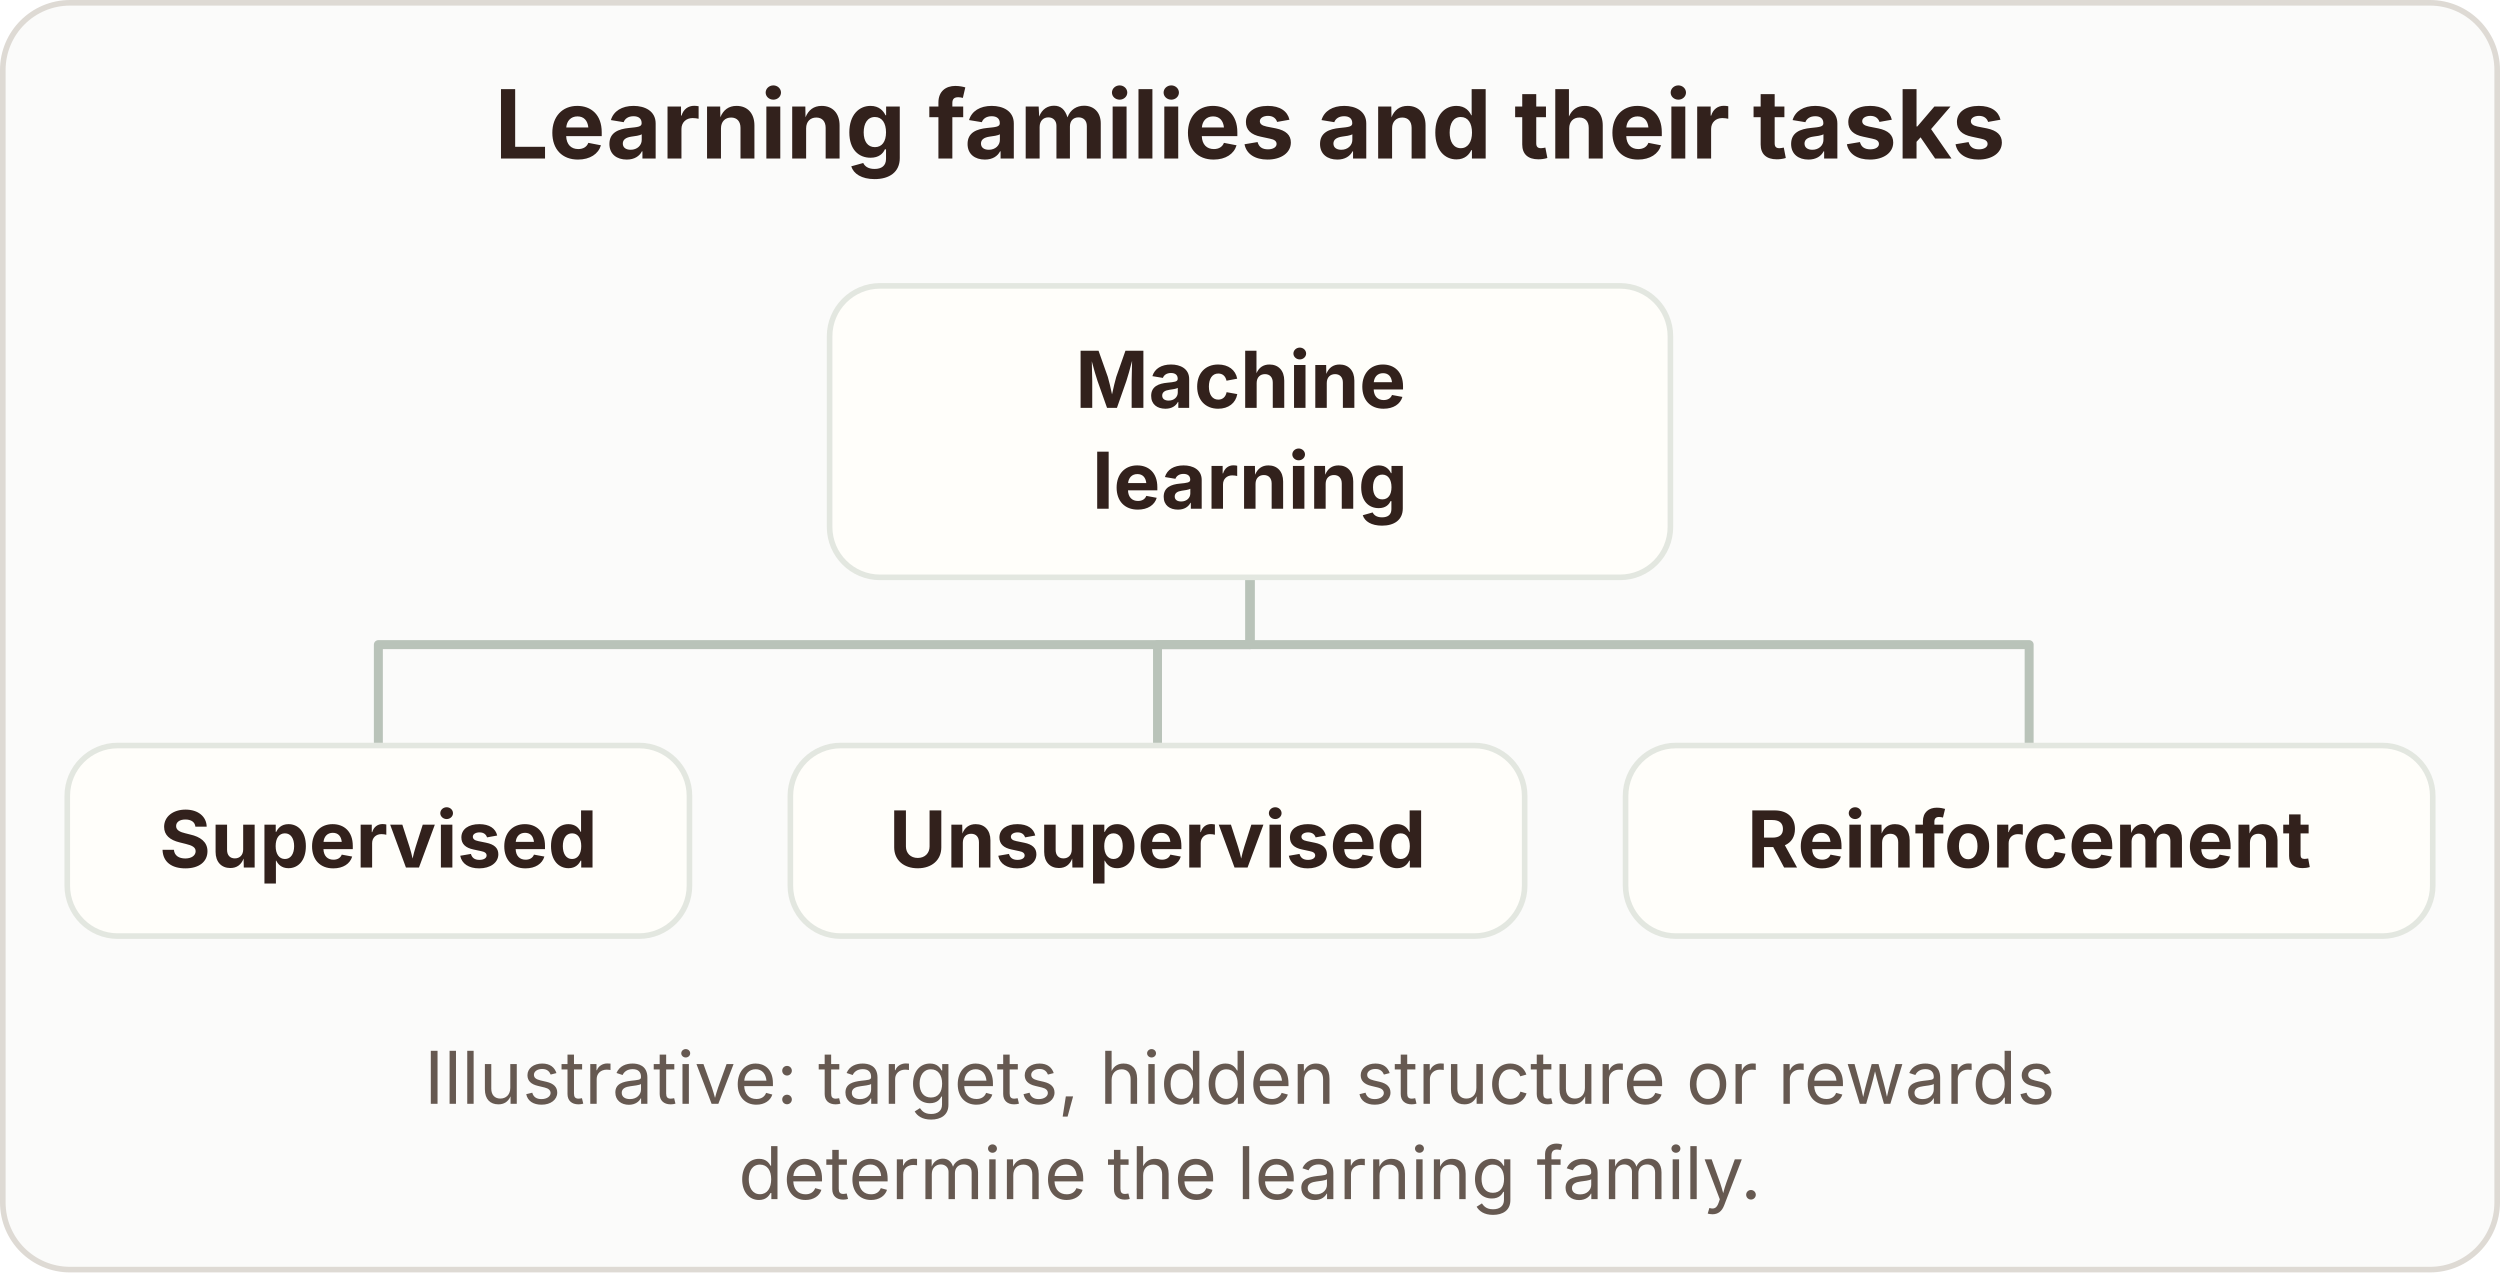
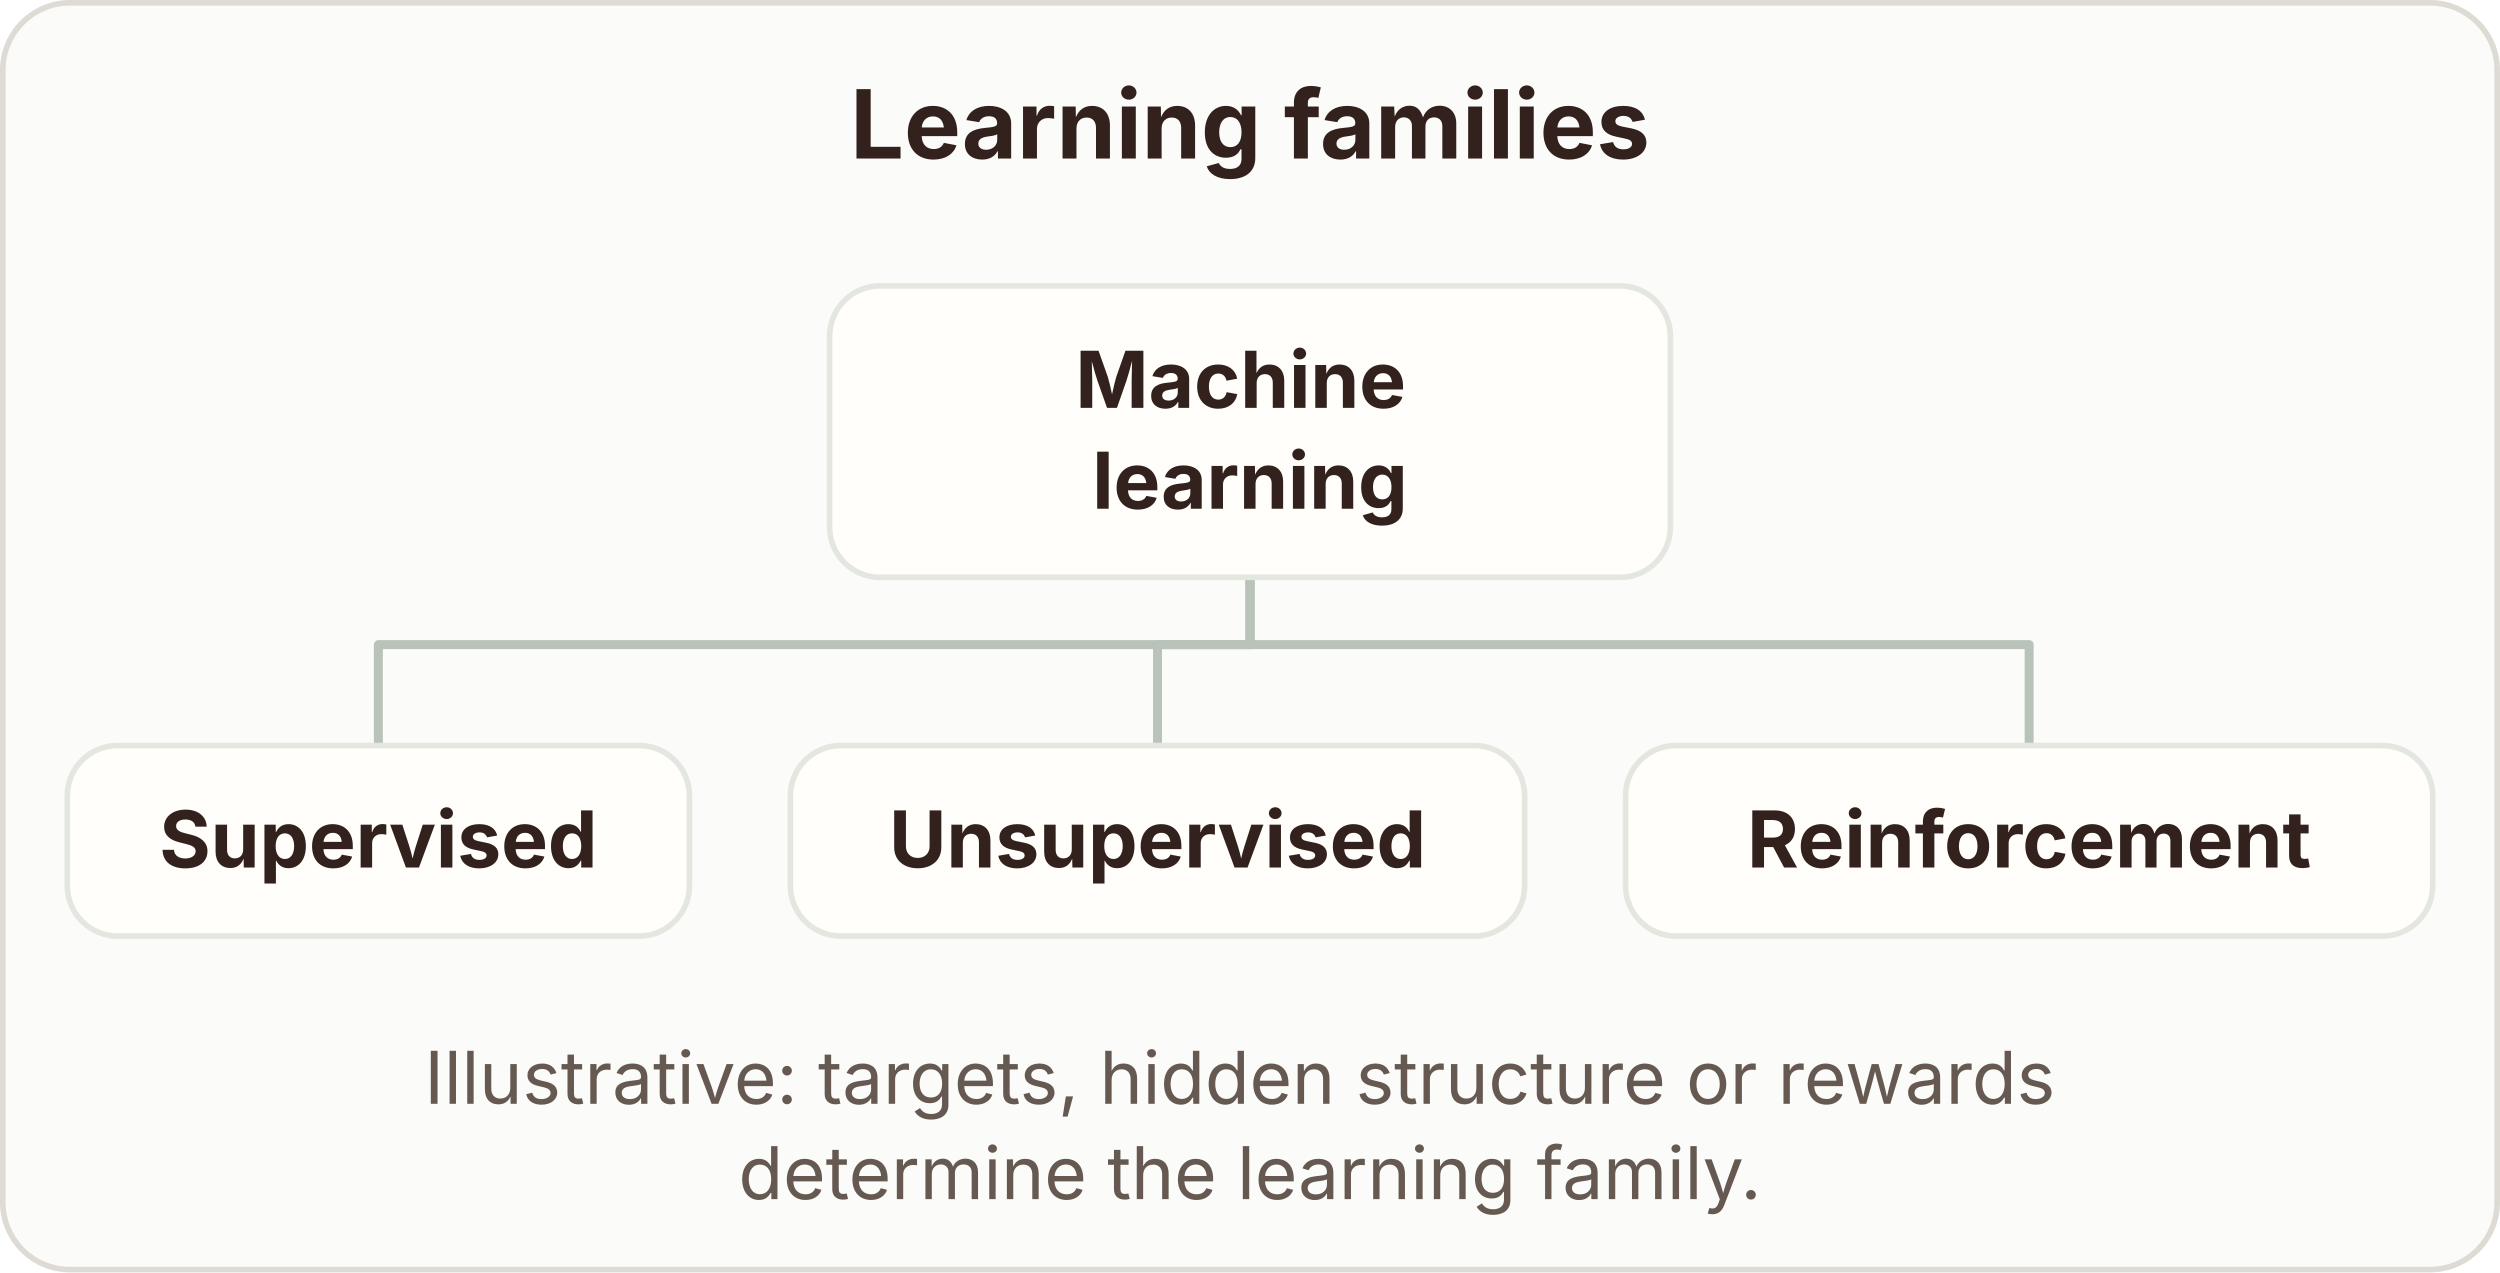
- <svg xmlns="http://www.w3.org/2000/svg" width="446" height="227" viewBox="0 0 446 227" role="img" aria-label="Learning families and their tasks Root: Machine learning Machine learning → Supervised Machine learning → Unsupervised Machine learning → Reinforcement Illustrative: targets, hidden structure or rewards determine the learning family." font-family="Inter, Liberation Sans, Arial, sans-serif" style="display:block;max-width:none;margin-inline:auto;--color-ink:#202723;--color-ink-2:#5d675f;--color-line:#e3e7e0;--viz-surface:#fffefa" data-tutor-diagram="tree">
+ <svg xmlns="http://www.w3.org/2000/svg" width="446" height="227" viewBox="0 0 446 227" role="img" aria-label="Learning families Root: Machine learning Machine learning → Supervised Machine learning → Unsupervised Machine learning → Reinforcement Illustrative: targets, hidden structure or rewards determine the learning family." font-family="Inter, Liberation Sans, Arial, sans-serif" style="display:block;max-width:none;margin-inline:auto;--color-ink:#202723;--color-ink-2:#5d675f;--color-line:#e3e7e0;--viz-surface:#fffefa" data-tutor-diagram="tree">
  <rect x="0.5" y="0.5" width="445" height="226" rx="12" fill="var(--viz-surface, #fbfbfa)" stroke="var(--color-line, #dedad4)" />
  <text x="223" y="22.5" fill="var(--color-ink, #32211c)" font-size="17" font-weight="700" text-anchor="middle">
-     <tspan x="223" y="28.28">Learning families and their tasks</tspan>
+     <tspan x="223" y="28.28">Learning families</tspan>
  </text>
  <g transform="translate(0 39)">
    <g data-tutor-edge="m:s">
      <polyline points="223,64 223,76 67.5,76 67.5,94" fill="none" stroke="#b9c3b9" stroke-width="1.6" stroke-linecap="round" stroke-linejoin="round" />
    </g>
    <g data-tutor-edge="m:u">
      <polyline points="223,64 223,76 206.5,76 206.5,94" fill="none" stroke="#b9c3b9" stroke-width="1.6" stroke-linecap="round" stroke-linejoin="round" />
    </g>
    <g data-tutor-edge="m:r">
      <polyline points="223,64 223,76 362,76 362,94" fill="none" stroke="#b9c3b9" stroke-width="1.6" stroke-linecap="round" stroke-linejoin="round" />
    </g>
    <g data-tutor-node="m">
      <rect x="148" y="12" width="150" height="52" rx="9" fill="#fffefa" stroke="#e3e7e0" stroke-width="1" />
      <text x="223" y="38" fill="var(--color-ink, #32211c)" font-size="14" font-weight="700" text-anchor="middle">
        <tspan x="223" y="33.76">Machine</tspan>
        <tspan x="223" y="51.76">learning</tspan>
      </text>
    </g>
    <g data-tutor-node="s">
      <rect x="12" y="94" width="111" height="34" rx="9" fill="#fffefa" stroke="#e3e7e0" stroke-width="1" />
      <text x="67.5" y="111" fill="var(--color-ink, #32211c)" font-size="14" font-weight="700" text-anchor="middle">
        <tspan x="67.5" y="115.76">Supervised</tspan>
      </text>
    </g>
    <g data-tutor-node="u">
      <rect x="141" y="94" width="131" height="34" rx="9" fill="#fffefa" stroke="#e3e7e0" stroke-width="1" />
      <text x="206.5" y="111" fill="var(--color-ink, #32211c)" font-size="14" font-weight="700" text-anchor="middle">
        <tspan x="206.5" y="115.76">Unsupervised</tspan>
      </text>
    </g>
    <g data-tutor-node="r">
      <rect x="290" y="94" width="144" height="34" rx="9" fill="#fffefa" stroke="#e3e7e0" stroke-width="1" />
      <text x="362" y="111" fill="var(--color-ink, #32211c)" font-size="14" font-weight="700" text-anchor="middle">
        <tspan x="362" y="115.76">Reinforcement</tspan>
      </text>
    </g>
  </g>
  <text x="223" y="201" fill="var(--color-ink-2, #665951)" font-size="13" font-weight="400" text-anchor="middle">
    <tspan x="223" y="196.92">Illustrative: targets, hidden structure or rewards</tspan>
    <tspan x="223" y="213.92">determine the learning family.</tspan>
  </text>
</svg>
